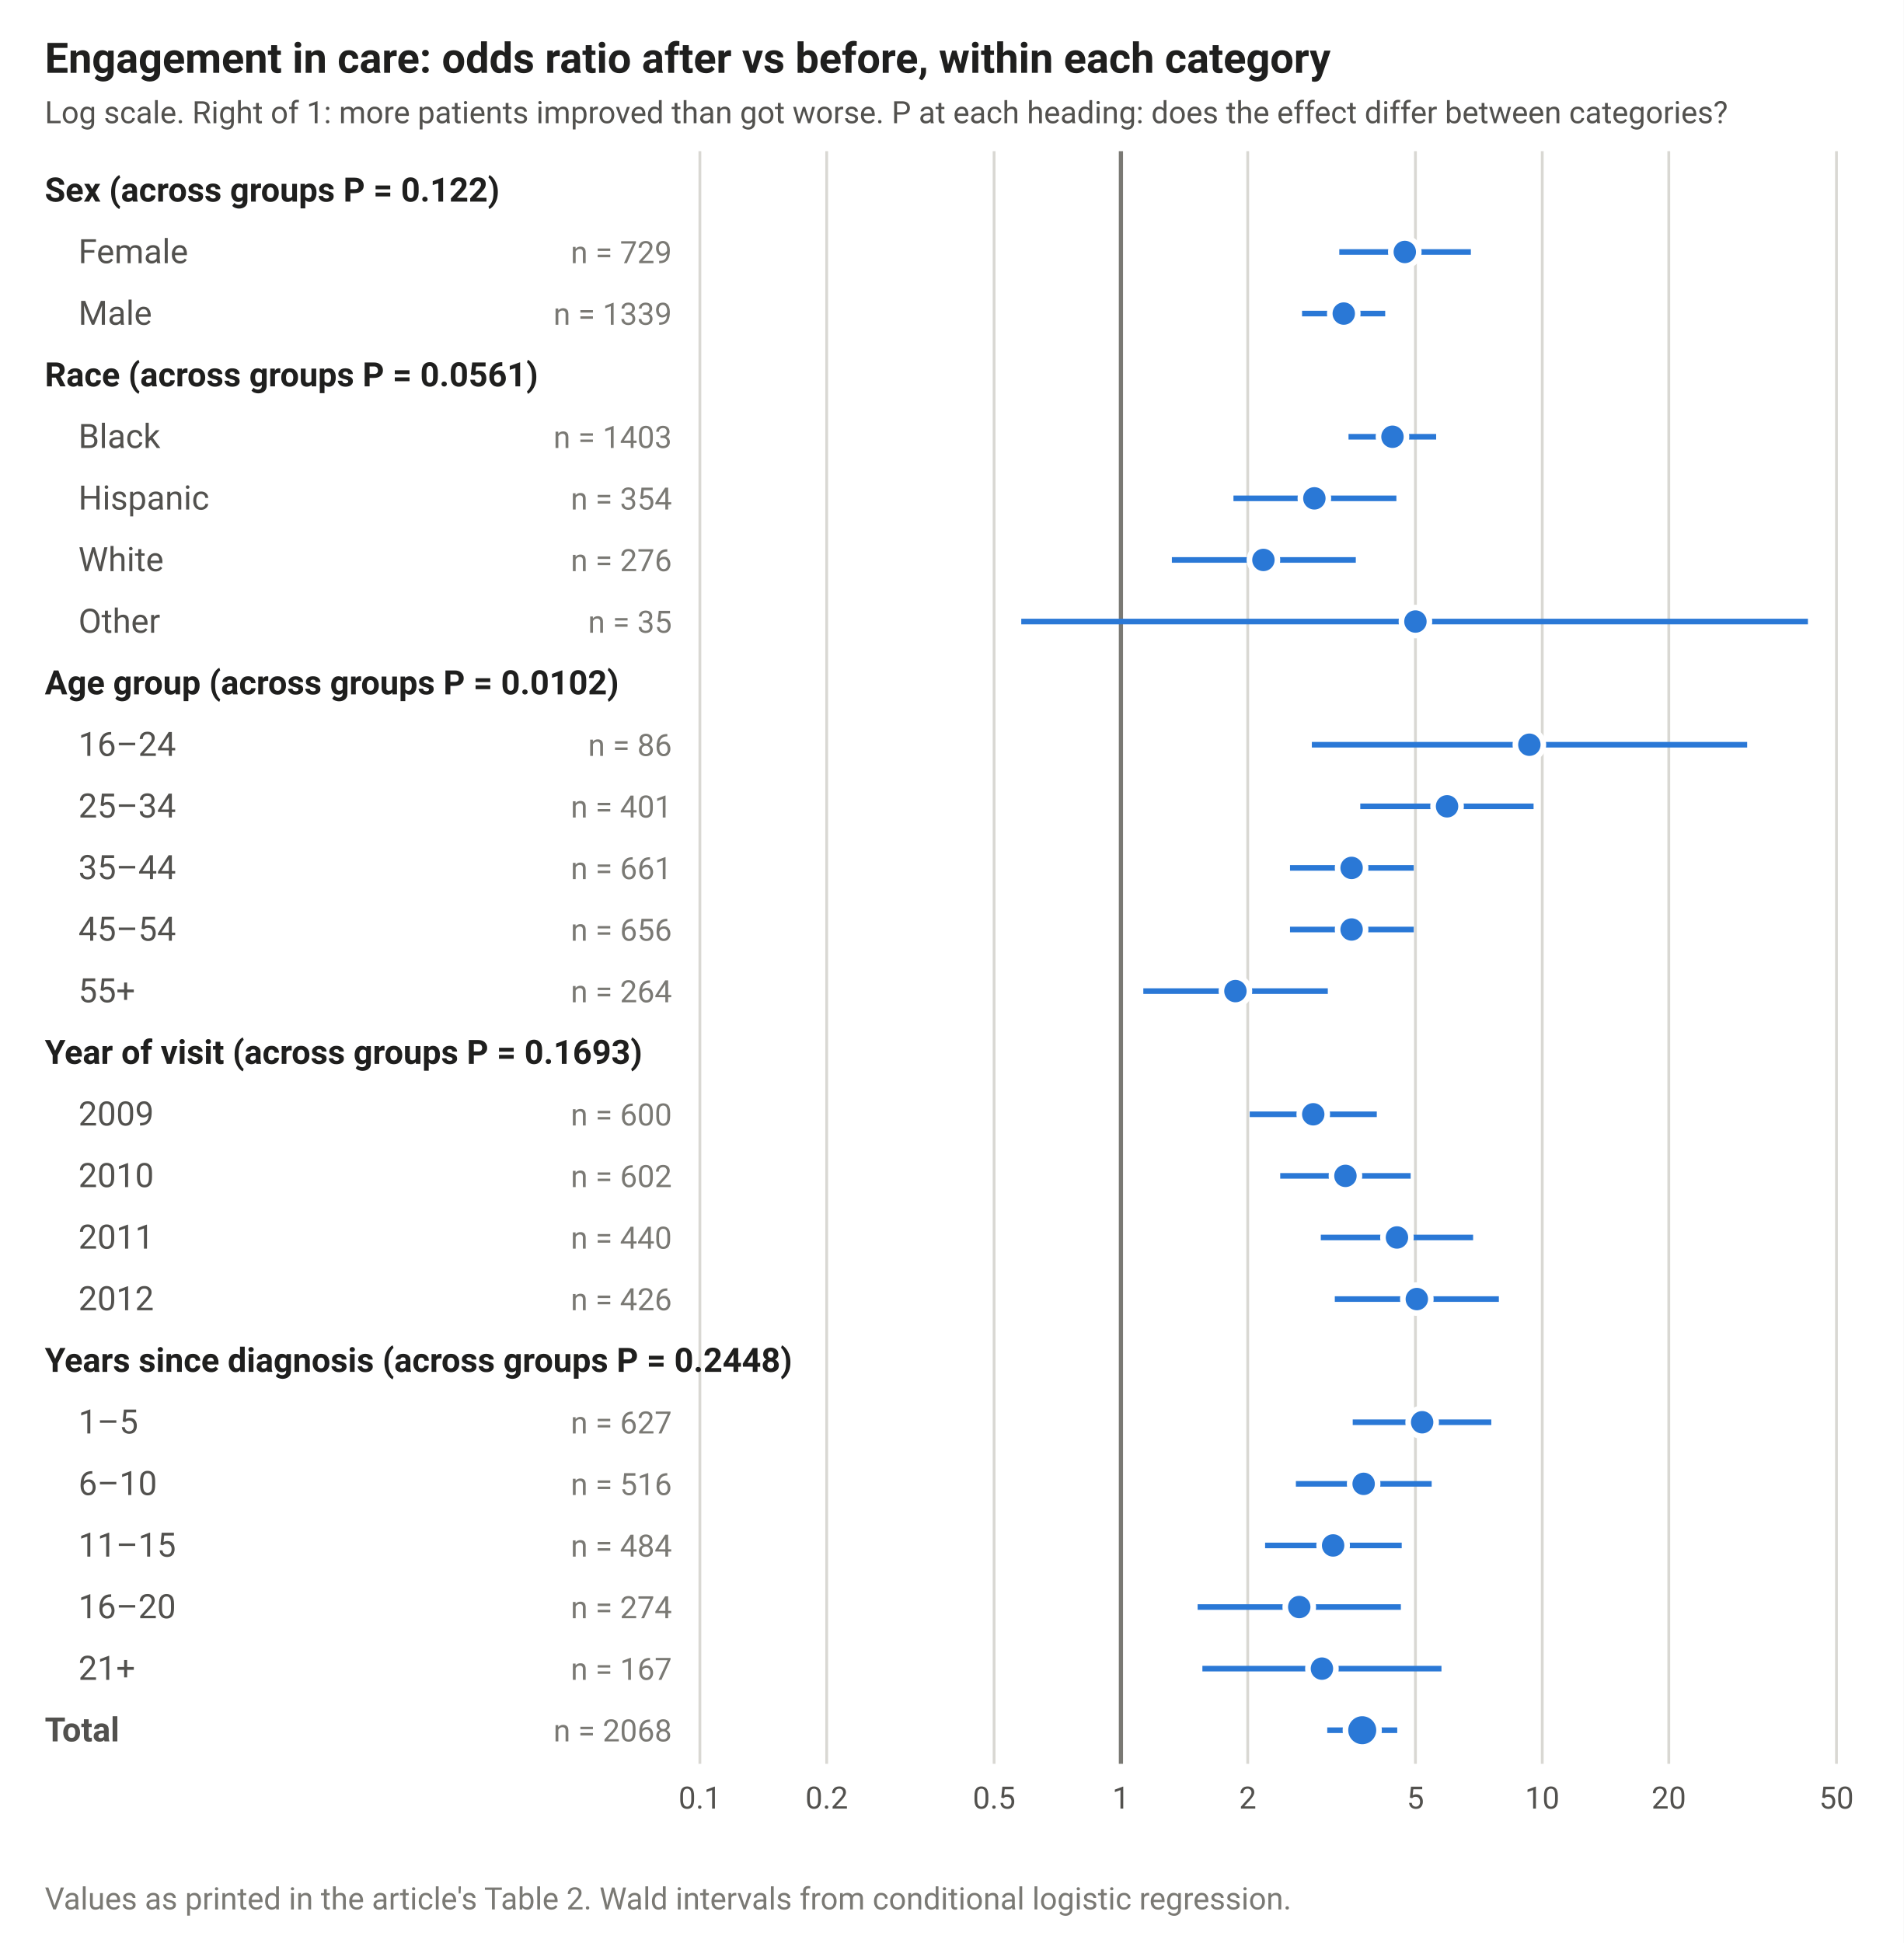
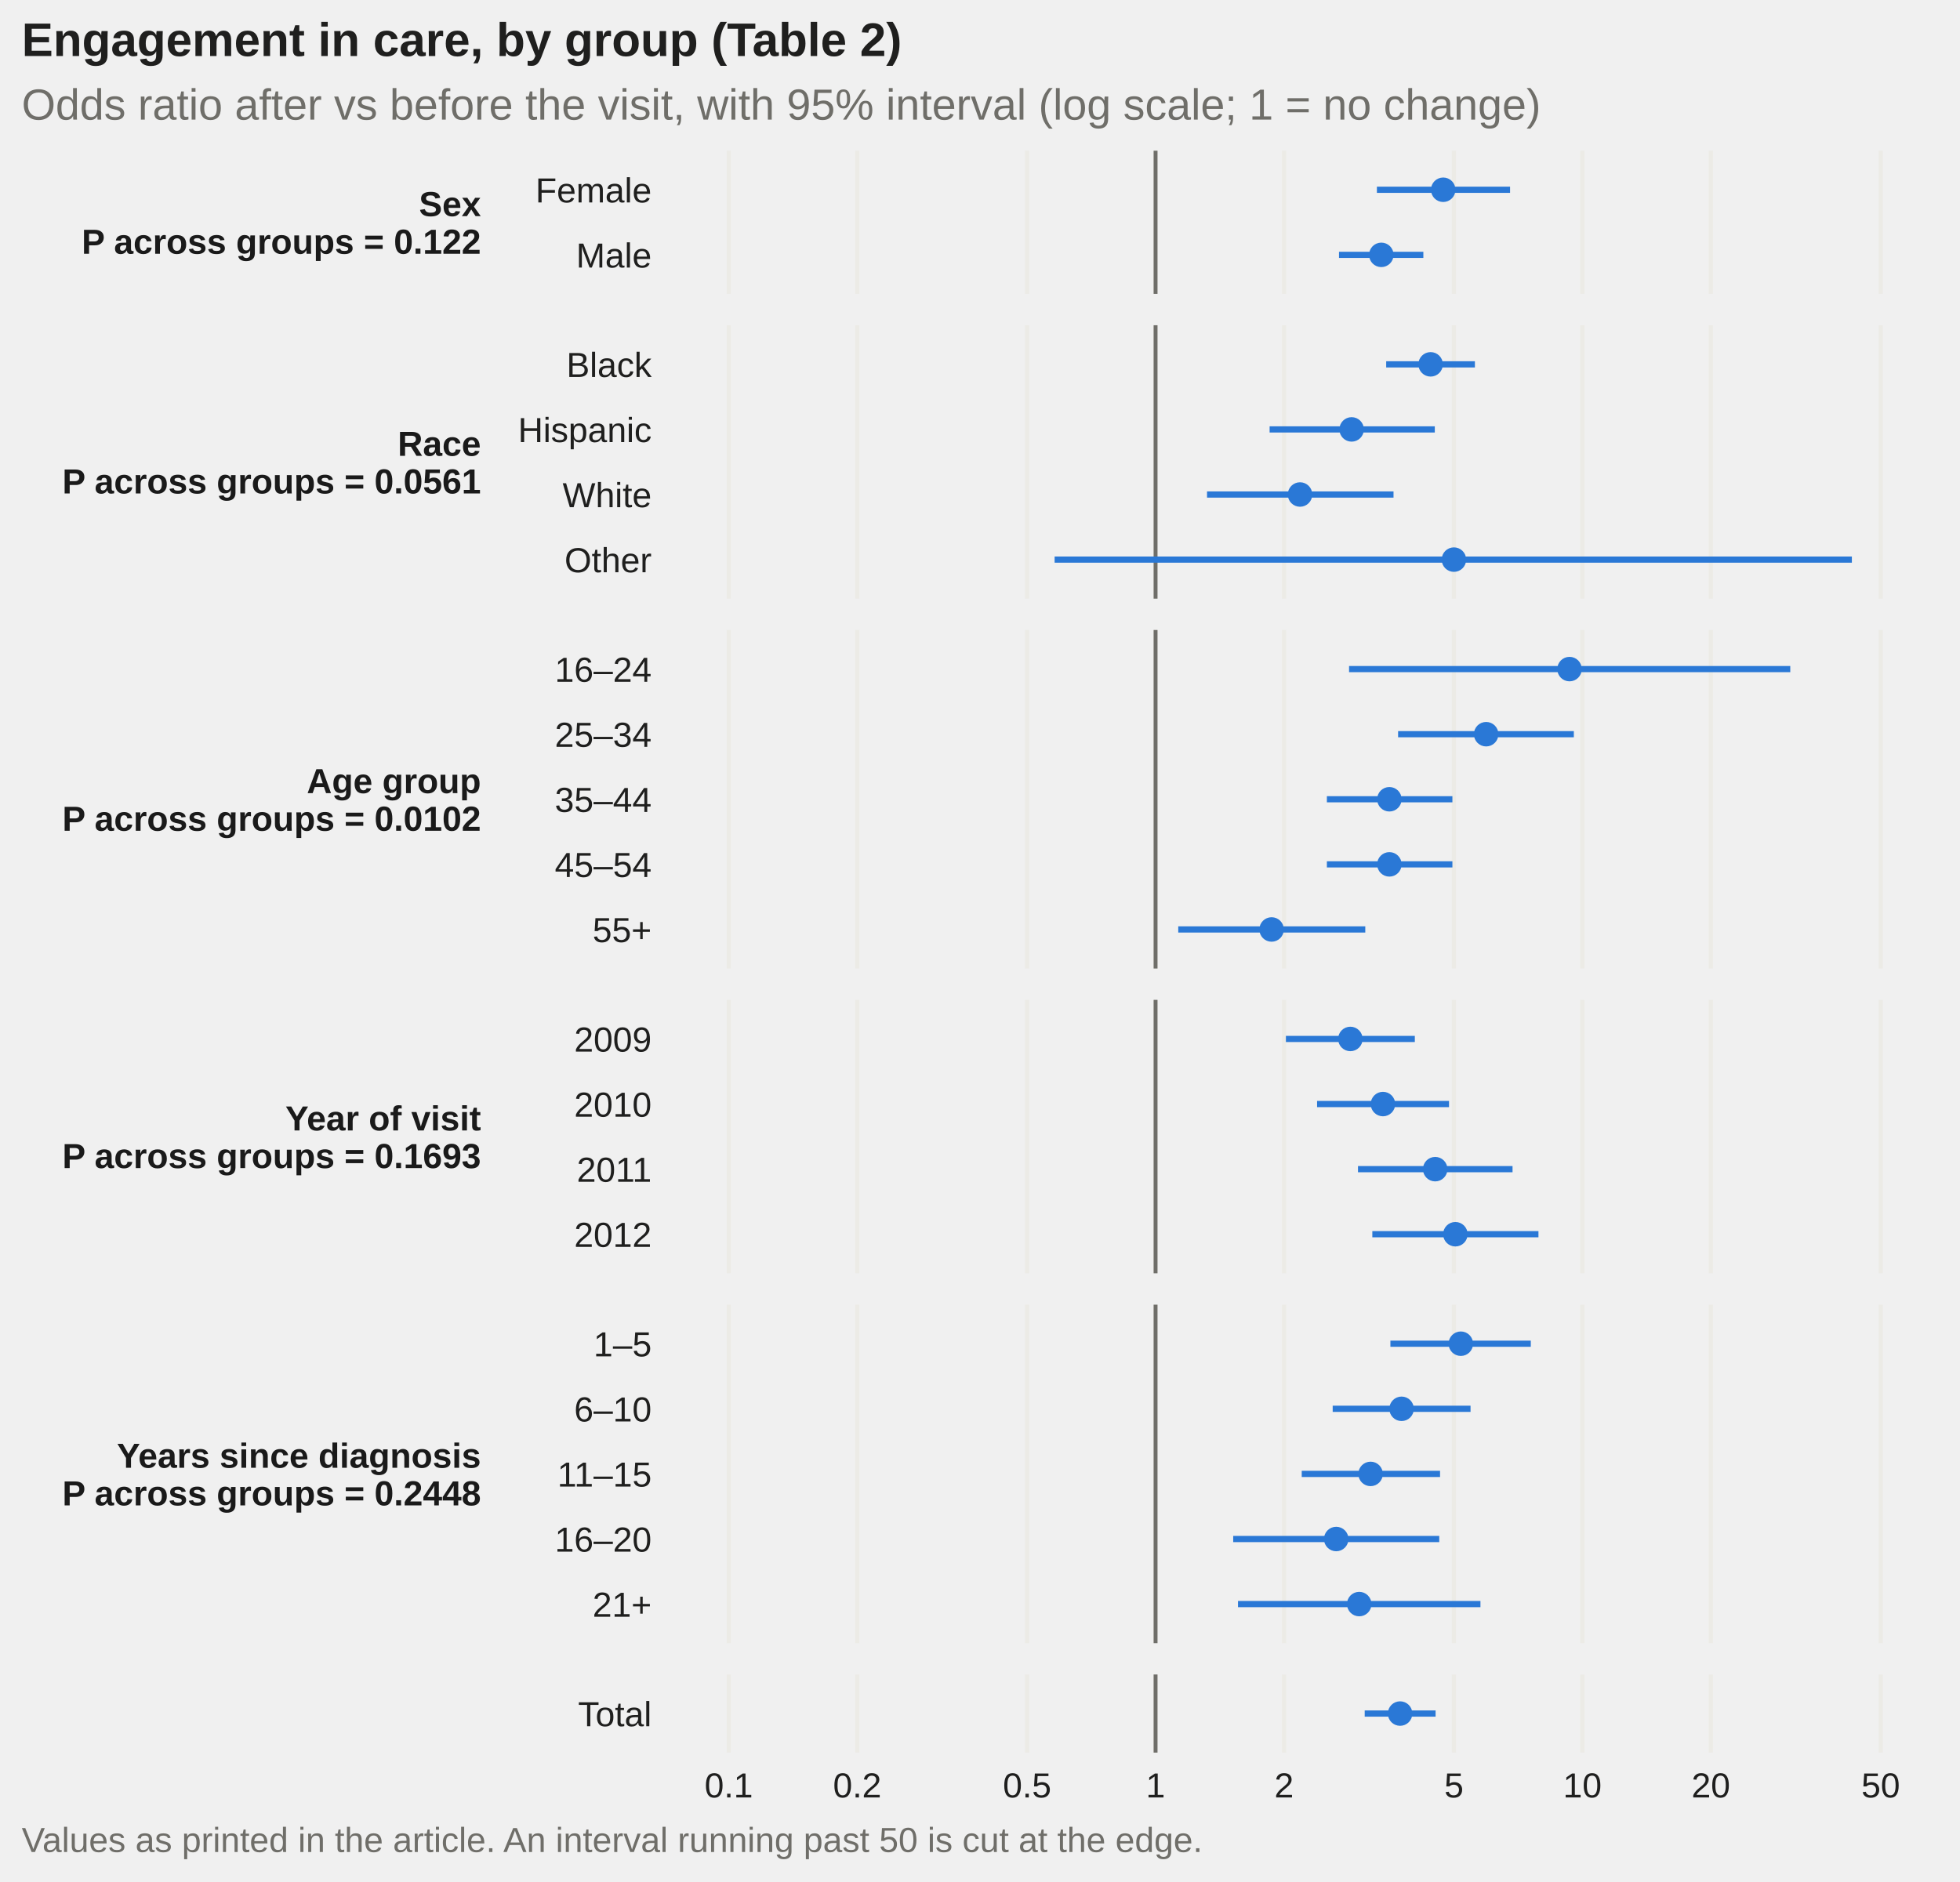
- <svg xmlns="http://www.w3.org/2000/svg" viewBox="0 0 680 694" width="680" height="694" role="img" aria-labelledby="forest_table_2-title forest_table_2-desc" font-family="system-ui, -apple-system, 'Segoe UI', Roboto, Helvetica, Arial, sans-serif">
-   <rect width="100%" height="100%" fill="#ffffff" />
-   <text x="16.0" y="26.0" font-size="15" fill="#1f1f1e" text-anchor="start" font-weight="600">Engagement in care: odds ratio after vs before, within each category</text>
-   <text x="16.0" y="44.0" font-size="11" fill="#52514e" text-anchor="start" font-weight="normal">Log scale. Right of 1: more patients improved than got worse. P at each heading: does the effect differ between categories?</text>
-   <line x1="250.0" y1="54.0" x2="250.0" y2="630.0" stroke="#d9d8d3" stroke-width="1" />
-   <text x="250.0" y="646.0" font-size="11" fill="#52514e" text-anchor="middle" font-weight="normal">0.1</text>
-   <line x1="295.3" y1="54.0" x2="295.3" y2="630.0" stroke="#d9d8d3" stroke-width="1" />
-   <text x="295.3" y="646.0" font-size="11" fill="#52514e" text-anchor="middle" font-weight="normal">0.2</text>
-   <line x1="355.1" y1="54.0" x2="355.1" y2="630.0" stroke="#d9d8d3" stroke-width="1" />
-   <text x="355.1" y="646.0" font-size="11" fill="#52514e" text-anchor="middle" font-weight="normal">0.5</text>
-   <line x1="400.4" y1="54.0" x2="400.4" y2="630.0" stroke="#7a7974" stroke-width="1.5" />
-   <text x="400.4" y="646.0" font-size="11" fill="#52514e" text-anchor="middle" font-weight="normal">1</text>
-   <line x1="445.7" y1="54.0" x2="445.7" y2="630.0" stroke="#d9d8d3" stroke-width="1" />
-   <text x="445.7" y="646.0" font-size="11" fill="#52514e" text-anchor="middle" font-weight="normal">2</text>
-   <line x1="505.6" y1="54.0" x2="505.6" y2="630.0" stroke="#d9d8d3" stroke-width="1" />
-   <text x="505.6" y="646.0" font-size="11" fill="#52514e" text-anchor="middle" font-weight="normal">5</text>
-   <line x1="550.9" y1="54.0" x2="550.9" y2="630.0" stroke="#d9d8d3" stroke-width="1" />
-   <text x="550.9" y="646.0" font-size="11" fill="#52514e" text-anchor="middle" font-weight="normal">10</text>
-   <line x1="596.1" y1="54.0" x2="596.1" y2="630.0" stroke="#d9d8d3" stroke-width="1" />
-   <text x="596.1" y="646.0" font-size="11" fill="#52514e" text-anchor="middle" font-weight="normal">20</text>
-   <line x1="656.0" y1="54.0" x2="656.0" y2="630.0" stroke="#d9d8d3" stroke-width="1" />
-   <text x="656.0" y="646.0" font-size="11" fill="#52514e" text-anchor="middle" font-weight="normal">50</text>
-   <text x="16.0" y="72.0" font-size="12" fill="#1f1f1e" text-anchor="start" font-weight="600">Sex  (across groups P = 0.122)</text>
-   <text x="28.0" y="94.0" font-size="12" fill="#52514e" text-anchor="start" font-weight="normal">Female</text>
-   <text x="240.0" y="94.0" font-size="11" fill="#7a7974" text-anchor="end" font-weight="normal">n = 729</text>
-   <line x1="478.4" y1="90.0" x2="525.4" y2="90.0" stroke="#2a78d6" stroke-width="2" />
-   <circle cx="501.8" cy="90.0" r="5" fill="#2a78d6" stroke="#ffffff" stroke-width="2" />
-   <text x="28.0" y="116.0" font-size="12" fill="#52514e" text-anchor="start" font-weight="normal">Male</text>
-   <text x="240.0" y="116.0" font-size="11" fill="#7a7974" text-anchor="end" font-weight="normal">n = 1339</text>
-   <line x1="465.1" y1="112.0" x2="494.8" y2="112.0" stroke="#2a78d6" stroke-width="2" />
-   <circle cx="480.0" cy="112.0" r="5" fill="#2a78d6" stroke="#ffffff" stroke-width="2" />
-   <text x="16.0" y="138.0" font-size="12" fill="#1f1f1e" text-anchor="start" font-weight="600">Race  (across groups P = 0.0561)</text>
-   <text x="28.0" y="160.0" font-size="12" fill="#52514e" text-anchor="start" font-weight="normal">Black</text>
-   <text x="240.0" y="160.0" font-size="11" fill="#7a7974" text-anchor="end" font-weight="normal">n = 1403</text>
-   <line x1="481.7" y1="156.0" x2="513.0" y2="156.0" stroke="#2a78d6" stroke-width="2" />
-   <circle cx="497.4" cy="156.0" r="5" fill="#2a78d6" stroke="#ffffff" stroke-width="2" />
-   <text x="28.0" y="182.0" font-size="12" fill="#52514e" text-anchor="start" font-weight="normal">Hispanic</text>
-   <text x="240.0" y="182.0" font-size="11" fill="#7a7974" text-anchor="end" font-weight="normal">n = 354</text>
-   <line x1="440.6" y1="178.0" x2="498.8" y2="178.0" stroke="#2a78d6" stroke-width="2" />
-   <circle cx="469.5" cy="178.0" r="5" fill="#2a78d6" stroke="#ffffff" stroke-width="2" />
-   <text x="28.0" y="204.0" font-size="12" fill="#52514e" text-anchor="start" font-weight="normal">White</text>
-   <text x="240.0" y="204.0" font-size="11" fill="#7a7974" text-anchor="end" font-weight="normal">n = 276</text>
-   <line x1="418.6" y1="200.0" x2="484.3" y2="200.0" stroke="#2a78d6" stroke-width="2" />
-   <circle cx="451.3" cy="200.0" r="5" fill="#2a78d6" stroke="#ffffff" stroke-width="2" />
-   <text x="28.0" y="226.0" font-size="12" fill="#52514e" text-anchor="start" font-weight="normal">Other</text>
-   <text x="240.0" y="226.0" font-size="11" fill="#7a7974" text-anchor="end" font-weight="normal">n = 35</text>
-   <line x1="364.8" y1="222.0" x2="645.8" y2="222.0" stroke="#2a78d6" stroke-width="2" />
-   <circle cx="505.6" cy="222.0" r="5" fill="#2a78d6" stroke="#ffffff" stroke-width="2" />
-   <text x="16.0" y="248.0" font-size="12" fill="#1f1f1e" text-anchor="start" font-weight="600">Age group  (across groups P = 0.0102)</text>
-   <text x="28.0" y="270.0" font-size="12" fill="#52514e" text-anchor="start" font-weight="normal">16–24</text>
-   <text x="240.0" y="270.0" font-size="11" fill="#7a7974" text-anchor="end" font-weight="normal">n = 86</text>
-   <line x1="468.6" y1="266.0" x2="624.1" y2="266.0" stroke="#2a78d6" stroke-width="2" />
-   <circle cx="546.3" cy="266.0" r="5" fill="#2a78d6" stroke="#ffffff" stroke-width="2" />
-   <text x="28.0" y="292.0" font-size="12" fill="#52514e" text-anchor="start" font-weight="normal">25–34</text>
-   <text x="240.0" y="292.0" font-size="11" fill="#7a7974" text-anchor="end" font-weight="normal">n = 401</text>
-   <line x1="485.9" y1="288.0" x2="547.8" y2="288.0" stroke="#2a78d6" stroke-width="2" />
-   <circle cx="516.9" cy="288.0" r="5" fill="#2a78d6" stroke="#ffffff" stroke-width="2" />
-   <text x="28.0" y="314.0" font-size="12" fill="#52514e" text-anchor="start" font-weight="normal">35–44</text>
-   <text x="240.0" y="314.0" font-size="11" fill="#7a7974" text-anchor="end" font-weight="normal">n = 661</text>
-   <line x1="460.8" y1="310.0" x2="505.0" y2="310.0" stroke="#2a78d6" stroke-width="2" />
-   <circle cx="482.8" cy="310.0" r="5" fill="#2a78d6" stroke="#ffffff" stroke-width="2" />
-   <text x="28.0" y="336.0" font-size="12" fill="#52514e" text-anchor="start" font-weight="normal">45–54</text>
-   <text x="240.0" y="336.0" font-size="11" fill="#7a7974" text-anchor="end" font-weight="normal">n = 656</text>
-   <line x1="460.8" y1="332.0" x2="505.0" y2="332.0" stroke="#2a78d6" stroke-width="2" />
-   <circle cx="482.8" cy="332.0" r="5" fill="#2a78d6" stroke="#ffffff" stroke-width="2" />
-   <text x="28.0" y="358.0" font-size="12" fill="#52514e" text-anchor="start" font-weight="normal">55+</text>
-   <text x="240.0" y="358.0" font-size="11" fill="#7a7974" text-anchor="end" font-weight="normal">n = 264</text>
-   <line x1="408.4" y1="354.0" x2="474.3" y2="354.0" stroke="#2a78d6" stroke-width="2" />
-   <circle cx="441.3" cy="354.0" r="5" fill="#2a78d6" stroke="#ffffff" stroke-width="2" />
-   <text x="16.0" y="380.0" font-size="12" fill="#1f1f1e" text-anchor="start" font-weight="600">Year of visit  (across groups P = 0.1693)</text>
-   <text x="28.0" y="402.0" font-size="12" fill="#52514e" text-anchor="start" font-weight="normal">2009</text>
-   <text x="240.0" y="402.0" font-size="11" fill="#7a7974" text-anchor="end" font-weight="normal">n = 600</text>
-   <line x1="446.4" y1="398.0" x2="491.8" y2="398.0" stroke="#2a78d6" stroke-width="2" />
-   <circle cx="469.1" cy="398.0" r="5" fill="#2a78d6" stroke="#ffffff" stroke-width="2" />
-   <text x="28.0" y="424.0" font-size="12" fill="#52514e" text-anchor="start" font-weight="normal">2010</text>
-   <text x="240.0" y="424.0" font-size="11" fill="#7a7974" text-anchor="end" font-weight="normal">n = 602</text>
-   <line x1="457.3" y1="420.0" x2="503.9" y2="420.0" stroke="#2a78d6" stroke-width="2" />
-   <circle cx="480.6" cy="420.0" r="5" fill="#2a78d6" stroke="#ffffff" stroke-width="2" />
-   <text x="28.0" y="446.0" font-size="12" fill="#52514e" text-anchor="start" font-weight="normal">2011</text>
-   <text x="240.0" y="446.0" font-size="11" fill="#7a7974" text-anchor="end" font-weight="normal">n = 440</text>
-   <line x1="471.8" y1="442.0" x2="526.2" y2="442.0" stroke="#2a78d6" stroke-width="2" />
-   <circle cx="499.0" cy="442.0" r="5" fill="#2a78d6" stroke="#ffffff" stroke-width="2" />
-   <text x="28.0" y="468.0" font-size="12" fill="#52514e" text-anchor="start" font-weight="normal">2012</text>
-   <text x="240.0" y="468.0" font-size="11" fill="#7a7974" text-anchor="end" font-weight="normal">n = 426</text>
-   <line x1="476.8" y1="464.0" x2="535.4" y2="464.0" stroke="#2a78d6" stroke-width="2" />
-   <circle cx="506.1" cy="464.0" r="5" fill="#2a78d6" stroke="#ffffff" stroke-width="2" />
-   <text x="16.0" y="490.0" font-size="12" fill="#1f1f1e" text-anchor="start" font-weight="600">Years since diagnosis  (across groups P = 0.2448)</text>
-   <text x="28.0" y="512.0" font-size="12" fill="#52514e" text-anchor="start" font-weight="normal">1–5</text>
-   <text x="240.0" y="512.0" font-size="11" fill="#7a7974" text-anchor="end" font-weight="normal">n = 627</text>
-   <line x1="483.2" y1="508.0" x2="532.7" y2="508.0" stroke="#2a78d6" stroke-width="2" />
-   <circle cx="508.0" cy="508.0" r="5" fill="#2a78d6" stroke="#ffffff" stroke-width="2" />
-   <text x="28.0" y="534.0" font-size="12" fill="#52514e" text-anchor="start" font-weight="normal">6–10</text>
-   <text x="240.0" y="534.0" font-size="11" fill="#7a7974" text-anchor="end" font-weight="normal">n = 516</text>
-   <line x1="462.9" y1="530.0" x2="511.4" y2="530.0" stroke="#2a78d6" stroke-width="2" />
-   <circle cx="487.1" cy="530.0" r="5" fill="#2a78d6" stroke="#ffffff" stroke-width="2" />
-   <text x="28.0" y="556.0" font-size="12" fill="#52514e" text-anchor="start" font-weight="normal">11–15</text>
-   <text x="240.0" y="556.0" font-size="11" fill="#7a7974" text-anchor="end" font-weight="normal">n = 484</text>
-   <line x1="451.9" y1="552.0" x2="500.7" y2="552.0" stroke="#2a78d6" stroke-width="2" />
-   <circle cx="476.2" cy="552.0" r="5" fill="#2a78d6" stroke="#ffffff" stroke-width="2" />
-   <text x="28.0" y="578.0" font-size="12" fill="#52514e" text-anchor="start" font-weight="normal">16–20</text>
-   <text x="240.0" y="578.0" font-size="11" fill="#7a7974" text-anchor="end" font-weight="normal">n = 274</text>
-   <line x1="427.8" y1="574.0" x2="500.4" y2="574.0" stroke="#2a78d6" stroke-width="2" />
-   <circle cx="464.1" cy="574.0" r="5" fill="#2a78d6" stroke="#ffffff" stroke-width="2" />
-   <text x="28.0" y="600.0" font-size="12" fill="#52514e" text-anchor="start" font-weight="normal">21+</text>
-   <text x="240.0" y="600.0" font-size="11" fill="#7a7974" text-anchor="end" font-weight="normal">n = 167</text>
-   <line x1="429.5" y1="596.0" x2="514.9" y2="596.0" stroke="#2a78d6" stroke-width="2" />
-   <circle cx="472.2" cy="596.0" r="5" fill="#2a78d6" stroke="#ffffff" stroke-width="2" />
-   <text x="16.0" y="622.0" font-size="12" fill="#52514e" text-anchor="start" font-weight="600">Total</text>
-   <text x="240.0" y="622.0" font-size="11" fill="#7a7974" text-anchor="end" font-weight="normal">n = 2068</text>
-   <line x1="474.1" y1="618.0" x2="499.1" y2="618.0" stroke="#2a78d6" stroke-width="2" />
-   <circle cx="486.6" cy="618.0" r="6" fill="#2a78d6" stroke="#ffffff" stroke-width="2" />
-   <text x="16.0" y="682.0" font-size="11" fill="#7a7974" text-anchor="start" font-weight="normal">Values as printed in the article's Table 2. Wald intervals from conditional logistic regression.</text>
+ <svg xmlns="http://www.w3.org/2000/svg" class="svglite" width="540.00pt" height="518.40pt" viewBox="0 0 540.00 518.40">
+   <defs>
+     <style type="text/css">
+     .svglite line, .svglite polyline, .svglite polygon, .svglite path, .svglite rect, .svglite circle {
+       fill: none;
+       stroke: #000000;
+       stroke-linecap: round;
+       stroke-linejoin: round;
+       stroke-miterlimit: 10.00;
+     }
+     .svglite text {
+       white-space: pre;
+     }
+   </style>
+   </defs>
+   <rect width="100%" height="100%" style="stroke: none; fill: none;" />
+   <defs>
+     <clipPath id="cpMC4wMHw1NDAuMDB8MC4wMHw1MTguNDA=">
+       <rect x="0.00" y="0.00" width="540.00" height="518.40" />
+     </clipPath>
+   </defs>
+   <g clip-path="url(#cpMC4wMHw1NDAuMDB8MC4wMHw1MTguNDA=)">
+ </g>
+   <defs>
+     <clipPath id="cpMTg0LjkyfDUzNC4wMnw0MS41M3w4MC45OQ==">
+       <rect x="184.92" y="41.53" width="349.11" height="39.46" />
+     </clipPath>
+   </defs>
+   <g clip-path="url(#cpMTg0LjkyfDUzNC4wMnw0MS41M3w4MC45OQ==)">
+     <polyline points="200.79,80.99 200.79,41.53 " style="stroke-width: 1.16; stroke: #ECEBE6; stroke-linecap: butt;" />
+     <polyline points="236.18,80.99 236.18,41.53 " style="stroke-width: 1.16; stroke: #ECEBE6; stroke-linecap: butt;" />
+     <polyline points="282.98,80.99 282.98,41.53 " style="stroke-width: 1.16; stroke: #ECEBE6; stroke-linecap: butt;" />
+     <polyline points="318.37,80.99 318.37,41.53 " style="stroke-width: 1.16; stroke: #ECEBE6; stroke-linecap: butt;" />
+     <polyline points="353.77,80.99 353.77,41.53 " style="stroke-width: 1.16; stroke: #ECEBE6; stroke-linecap: butt;" />
+     <polyline points="400.57,80.99 400.57,41.53 " style="stroke-width: 1.16; stroke: #ECEBE6; stroke-linecap: butt;" />
+     <polyline points="435.96,80.99 435.96,41.53 " style="stroke-width: 1.16; stroke: #ECEBE6; stroke-linecap: butt;" />
+     <polyline points="471.36,80.99 471.36,41.53 " style="stroke-width: 1.16; stroke: #ECEBE6; stroke-linecap: butt;" />
+     <polyline points="518.15,80.99 518.15,41.53 " style="stroke-width: 1.16; stroke: #ECEBE6; stroke-linecap: butt;" />
+     <line x1="318.37" y1="80.99" x2="318.37" y2="41.53" style="stroke-width: 1.07; stroke: #6F6E69; stroke-linecap: butt;" />
+     <polyline points="416.04,52.29 416.04,52.29 " style="stroke-width: 1.71; stroke: #2A78D6; stroke-linecap: butt;" />
+     <polyline points="416.04,52.29 379.35,52.29 " style="stroke-width: 1.71; stroke: #2A78D6; stroke-linecap: butt;" />
+     <polyline points="379.35,52.29 379.35,52.29 " style="stroke-width: 1.71; stroke: #2A78D6; stroke-linecap: butt;" />
+     <polyline points="392.15,70.23 392.15,70.23 " style="stroke-width: 1.71; stroke: #2A78D6; stroke-linecap: butt;" />
+     <polyline points="392.15,70.23 368.91,70.23 " style="stroke-width: 1.71; stroke: #2A78D6; stroke-linecap: butt;" />
+     <polyline points="368.91,70.23 368.91,70.23 " style="stroke-width: 1.71; stroke: #2A78D6; stroke-linecap: butt;" />
+     <circle cx="397.62" cy="52.29" r="3.02" style="stroke-width: 0.71; stroke: #2A78D6; fill: #2A78D6;" />
+     <circle cx="380.57" cy="70.23" r="3.02" style="stroke-width: 0.71; stroke: #2A78D6; fill: #2A78D6;" />
+   </g>
+   <g clip-path="url(#cpMC4wMHw1NDAuMDB8MC4wMHw1MTguNDA=)">
+ </g>
+   <defs>
+     <clipPath id="cpMTg0LjkyfDUzNC4wMnw4OS42M3wxNjQuOTc=">
+       <rect x="184.92" y="89.63" width="349.11" height="75.34" />
+     </clipPath>
+   </defs>
+   <g clip-path="url(#cpMTg0LjkyfDUzNC4wMnw4OS42M3wxNjQuOTc=)">
+     <polyline points="200.79,164.97 200.79,89.63 " style="stroke-width: 1.16; stroke: #ECEBE6; stroke-linecap: butt;" />
+     <polyline points="236.18,164.97 236.18,89.63 " style="stroke-width: 1.16; stroke: #ECEBE6; stroke-linecap: butt;" />
+     <polyline points="282.98,164.97 282.98,89.63 " style="stroke-width: 1.16; stroke: #ECEBE6; stroke-linecap: butt;" />
+     <polyline points="318.37,164.97 318.37,89.63 " style="stroke-width: 1.16; stroke: #ECEBE6; stroke-linecap: butt;" />
+     <polyline points="353.77,164.97 353.77,89.63 " style="stroke-width: 1.16; stroke: #ECEBE6; stroke-linecap: butt;" />
+     <polyline points="400.57,164.97 400.57,89.63 " style="stroke-width: 1.16; stroke: #ECEBE6; stroke-linecap: butt;" />
+     <polyline points="435.96,164.97 435.96,89.63 " style="stroke-width: 1.16; stroke: #ECEBE6; stroke-linecap: butt;" />
+     <polyline points="471.36,164.97 471.36,89.63 " style="stroke-width: 1.16; stroke: #ECEBE6; stroke-linecap: butt;" />
+     <polyline points="518.15,164.97 518.15,89.63 " style="stroke-width: 1.16; stroke: #ECEBE6; stroke-linecap: butt;" />
+     <line x1="318.37" y1="164.97" x2="318.37" y2="89.63" style="stroke-width: 1.07; stroke: #6F6E69; stroke-linecap: butt;" />
+     <polyline points="406.35,100.40 406.35,100.40 " style="stroke-width: 1.71; stroke: #2A78D6; stroke-linecap: butt;" />
+     <polyline points="406.35,100.40 381.91,100.40 " style="stroke-width: 1.71; stroke: #2A78D6; stroke-linecap: butt;" />
+     <polyline points="381.91,100.40 381.91,100.40 " style="stroke-width: 1.71; stroke: #2A78D6; stroke-linecap: butt;" />
+     <polyline points="395.30,118.33 395.30,118.33 " style="stroke-width: 1.71; stroke: #2A78D6; stroke-linecap: butt;" />
+     <polyline points="395.30,118.33 349.79,118.33 " style="stroke-width: 1.71; stroke: #2A78D6; stroke-linecap: butt;" />
+     <polyline points="349.79,118.33 349.79,118.33 " style="stroke-width: 1.71; stroke: #2A78D6; stroke-linecap: butt;" />
+     <polyline points="383.93,136.27 383.93,136.27 " style="stroke-width: 1.71; stroke: #2A78D6; stroke-linecap: butt;" />
+     <polyline points="383.93,136.27 332.55,136.27 " style="stroke-width: 1.71; stroke: #2A78D6; stroke-linecap: butt;" />
+     <polyline points="332.55,136.27 332.55,136.27 " style="stroke-width: 1.71; stroke: #2A78D6; stroke-linecap: butt;" />
+     <polyline points="510.21,154.21 510.21,154.21 " style="stroke-width: 1.71; stroke: #2A78D6; stroke-linecap: butt;" />
+     <polyline points="510.21,154.21 290.56,154.21 " style="stroke-width: 1.71; stroke: #2A78D6; stroke-linecap: butt;" />
+     <polyline points="290.56,154.21 290.56,154.21 " style="stroke-width: 1.71; stroke: #2A78D6; stroke-linecap: butt;" />
+     <circle cx="394.15" cy="100.40" r="3.02" style="stroke-width: 0.71; stroke: #2A78D6; fill: #2A78D6;" />
+     <circle cx="372.39" cy="118.33" r="3.02" style="stroke-width: 0.71; stroke: #2A78D6; fill: #2A78D6;" />
+     <circle cx="358.17" cy="136.27" r="3.02" style="stroke-width: 0.71; stroke: #2A78D6; fill: #2A78D6;" />
+     <circle cx="400.57" cy="154.21" r="3.02" style="stroke-width: 0.71; stroke: #2A78D6; fill: #2A78D6;" />
+   </g>
+   <g clip-path="url(#cpMC4wMHw1NDAuMDB8MC4wMHw1MTguNDA=)">
+ </g>
+   <defs>
+     <clipPath id="cpMTg0LjkyfDUzNC4wMnwxNzMuNjF8MjY2Ljg5">
+       <rect x="184.92" y="173.61" width="349.11" height="93.28" />
+     </clipPath>
+   </defs>
+   <g clip-path="url(#cpMTg0LjkyfDUzNC4wMnwxNzMuNjF8MjY2Ljg5)">
+     <polyline points="200.79,266.89 200.79,173.61 " style="stroke-width: 1.16; stroke: #ECEBE6; stroke-linecap: butt;" />
+     <polyline points="236.18,266.89 236.18,173.61 " style="stroke-width: 1.16; stroke: #ECEBE6; stroke-linecap: butt;" />
+     <polyline points="282.98,266.89 282.98,173.61 " style="stroke-width: 1.16; stroke: #ECEBE6; stroke-linecap: butt;" />
+     <polyline points="318.37,266.89 318.37,173.61 " style="stroke-width: 1.16; stroke: #ECEBE6; stroke-linecap: butt;" />
+     <polyline points="353.77,266.89 353.77,173.61 " style="stroke-width: 1.16; stroke: #ECEBE6; stroke-linecap: butt;" />
+     <polyline points="400.57,266.89 400.57,173.61 " style="stroke-width: 1.16; stroke: #ECEBE6; stroke-linecap: butt;" />
+     <polyline points="435.96,266.89 435.96,173.61 " style="stroke-width: 1.16; stroke: #ECEBE6; stroke-linecap: butt;" />
+     <polyline points="471.36,266.89 471.36,173.61 " style="stroke-width: 1.16; stroke: #ECEBE6; stroke-linecap: butt;" />
+     <polyline points="518.15,266.89 518.15,173.61 " style="stroke-width: 1.16; stroke: #ECEBE6; stroke-linecap: butt;" />
+     <line x1="318.37" y1="266.89" x2="318.37" y2="173.61" style="stroke-width: 1.07; stroke: #6F6E69; stroke-linecap: butt;" />
+     <polyline points="493.24,184.38 493.24,184.38 " style="stroke-width: 1.71; stroke: #2A78D6; stroke-linecap: butt;" />
+     <polyline points="493.24,184.38 371.68,184.38 " style="stroke-width: 1.71; stroke: #2A78D6; stroke-linecap: butt;" />
+     <polyline points="371.68,184.38 371.68,184.38 " style="stroke-width: 1.71; stroke: #2A78D6; stroke-linecap: butt;" />
+     <polyline points="433.61,202.32 433.61,202.32 " style="stroke-width: 1.71; stroke: #2A78D6; stroke-linecap: butt;" />
+     <polyline points="433.61,202.32 385.19,202.32 " style="stroke-width: 1.71; stroke: #2A78D6; stroke-linecap: butt;" />
+     <polyline points="385.19,202.32 385.19,202.32 " style="stroke-width: 1.71; stroke: #2A78D6; stroke-linecap: butt;" />
+     <polyline points="400.15,220.25 400.15,220.25 " style="stroke-width: 1.71; stroke: #2A78D6; stroke-linecap: butt;" />
+     <polyline points="400.15,220.25 365.57,220.25 " style="stroke-width: 1.71; stroke: #2A78D6; stroke-linecap: butt;" />
+     <polyline points="365.57,220.25 365.57,220.25 " style="stroke-width: 1.71; stroke: #2A78D6; stroke-linecap: butt;" />
+     <polyline points="400.15,238.19 400.15,238.19 " style="stroke-width: 1.71; stroke: #2A78D6; stroke-linecap: butt;" />
+     <polyline points="400.15,238.19 365.57,238.19 " style="stroke-width: 1.71; stroke: #2A78D6; stroke-linecap: butt;" />
+     <polyline points="365.57,238.19 365.57,238.19 " style="stroke-width: 1.71; stroke: #2A78D6; stroke-linecap: butt;" />
+     <polyline points="376.15,256.13 376.15,256.13 " style="stroke-width: 1.71; stroke: #2A78D6; stroke-linecap: butt;" />
+     <polyline points="376.15,256.13 324.62,256.13 " style="stroke-width: 1.71; stroke: #2A78D6; stroke-linecap: butt;" />
+     <polyline points="324.62,256.13 324.62,256.13 " style="stroke-width: 1.71; stroke: #2A78D6; stroke-linecap: butt;" />
+     <circle cx="432.42" cy="184.38" r="3.02" style="stroke-width: 0.71; stroke: #2A78D6; fill: #2A78D6;" />
+     <circle cx="409.45" cy="202.32" r="3.02" style="stroke-width: 0.71; stroke: #2A78D6; fill: #2A78D6;" />
+     <circle cx="382.79" cy="220.25" r="3.02" style="stroke-width: 0.71; stroke: #2A78D6; fill: #2A78D6;" />
+     <circle cx="382.79" cy="238.19" r="3.02" style="stroke-width: 0.71; stroke: #2A78D6; fill: #2A78D6;" />
+     <circle cx="350.34" cy="256.13" r="3.02" style="stroke-width: 0.71; stroke: #2A78D6; fill: #2A78D6;" />
+   </g>
+   <g clip-path="url(#cpMC4wMHw1NDAuMDB8MC4wMHw1MTguNDA=)">
+ </g>
+   <defs>
+     <clipPath id="cpMTg0LjkyfDUzNC4wMnwyNzUuNTN8MzUwLjg4">
+       <rect x="184.92" y="275.53" width="349.11" height="75.34" />
+     </clipPath>
+   </defs>
+   <g clip-path="url(#cpMTg0LjkyfDUzNC4wMnwyNzUuNTN8MzUwLjg4)">
+     <polyline points="200.79,350.88 200.79,275.53 " style="stroke-width: 1.16; stroke: #ECEBE6; stroke-linecap: butt;" />
+     <polyline points="236.18,350.88 236.18,275.53 " style="stroke-width: 1.16; stroke: #ECEBE6; stroke-linecap: butt;" />
+     <polyline points="282.98,350.88 282.98,275.53 " style="stroke-width: 1.16; stroke: #ECEBE6; stroke-linecap: butt;" />
+     <polyline points="318.37,350.88 318.37,275.53 " style="stroke-width: 1.16; stroke: #ECEBE6; stroke-linecap: butt;" />
+     <polyline points="353.77,350.88 353.77,275.53 " style="stroke-width: 1.16; stroke: #ECEBE6; stroke-linecap: butt;" />
+     <polyline points="400.57,350.88 400.57,275.53 " style="stroke-width: 1.16; stroke: #ECEBE6; stroke-linecap: butt;" />
+     <polyline points="435.96,350.88 435.96,275.53 " style="stroke-width: 1.16; stroke: #ECEBE6; stroke-linecap: butt;" />
+     <polyline points="471.36,350.88 471.36,275.53 " style="stroke-width: 1.16; stroke: #ECEBE6; stroke-linecap: butt;" />
+     <polyline points="518.15,350.88 518.15,275.53 " style="stroke-width: 1.16; stroke: #ECEBE6; stroke-linecap: butt;" />
+     <line x1="318.37" y1="350.88" x2="318.37" y2="275.53" style="stroke-width: 1.07; stroke: #6F6E69; stroke-linecap: butt;" />
+     <polyline points="389.80,286.30 389.80,286.30 " style="stroke-width: 1.71; stroke: #2A78D6; stroke-linecap: butt;" />
+     <polyline points="389.80,286.30 354.28,286.30 " style="stroke-width: 1.71; stroke: #2A78D6; stroke-linecap: butt;" />
+     <polyline points="354.28,286.30 354.28,286.30 " style="stroke-width: 1.71; stroke: #2A78D6; stroke-linecap: butt;" />
+     <polyline points="399.22,304.24 399.22,304.24 " style="stroke-width: 1.71; stroke: #2A78D6; stroke-linecap: butt;" />
+     <polyline points="399.22,304.24 362.87,304.24 " style="stroke-width: 1.71; stroke: #2A78D6; stroke-linecap: butt;" />
+     <polyline points="362.87,304.24 362.87,304.24 " style="stroke-width: 1.71; stroke: #2A78D6; stroke-linecap: butt;" />
+     <polyline points="416.72,322.18 416.72,322.18 " style="stroke-width: 1.71; stroke: #2A78D6; stroke-linecap: butt;" />
+     <polyline points="416.72,322.18 374.14,322.18 " style="stroke-width: 1.71; stroke: #2A78D6; stroke-linecap: butt;" />
+     <polyline points="374.14,322.18 374.14,322.18 " style="stroke-width: 1.71; stroke: #2A78D6; stroke-linecap: butt;" />
+     <polyline points="423.86,340.11 423.86,340.11 " style="stroke-width: 1.71; stroke: #2A78D6; stroke-linecap: butt;" />
+     <polyline points="423.86,340.11 378.09,340.11 " style="stroke-width: 1.71; stroke: #2A78D6; stroke-linecap: butt;" />
+     <polyline points="378.09,340.11 378.09,340.11 " style="stroke-width: 1.71; stroke: #2A78D6; stroke-linecap: butt;" />
+     <circle cx="372.04" cy="286.30" r="3.02" style="stroke-width: 0.71; stroke: #2A78D6; fill: #2A78D6;" />
+     <circle cx="381.02" cy="304.24" r="3.02" style="stroke-width: 0.71; stroke: #2A78D6; fill: #2A78D6;" />
+     <circle cx="395.41" cy="322.18" r="3.02" style="stroke-width: 0.71; stroke: #2A78D6; fill: #2A78D6;" />
+     <circle cx="400.97" cy="340.11" r="3.02" style="stroke-width: 0.71; stroke: #2A78D6; fill: #2A78D6;" />
+   </g>
+   <g clip-path="url(#cpMC4wMHw1NDAuMDB8MC4wMHw1MTguNDA=)">
+ </g>
+   <defs>
+     <clipPath id="cpMTg0LjkyfDUzNC4wMnwzNTkuNTJ8NDUyLjgw">
+       <rect x="184.92" y="359.52" width="349.11" height="93.28" />
+     </clipPath>
+   </defs>
+   <g clip-path="url(#cpMTg0LjkyfDUzNC4wMnwzNTkuNTJ8NDUyLjgw)">
+     <polyline points="200.79,452.80 200.79,359.52 " style="stroke-width: 1.16; stroke: #ECEBE6; stroke-linecap: butt;" />
+     <polyline points="236.18,452.80 236.18,359.52 " style="stroke-width: 1.16; stroke: #ECEBE6; stroke-linecap: butt;" />
+     <polyline points="282.98,452.80 282.98,359.52 " style="stroke-width: 1.16; stroke: #ECEBE6; stroke-linecap: butt;" />
+     <polyline points="318.37,452.80 318.37,359.52 " style="stroke-width: 1.16; stroke: #ECEBE6; stroke-linecap: butt;" />
+     <polyline points="353.77,452.80 353.77,359.52 " style="stroke-width: 1.16; stroke: #ECEBE6; stroke-linecap: butt;" />
+     <polyline points="400.57,452.80 400.57,359.52 " style="stroke-width: 1.16; stroke: #ECEBE6; stroke-linecap: butt;" />
+     <polyline points="435.96,452.80 435.96,359.52 " style="stroke-width: 1.16; stroke: #ECEBE6; stroke-linecap: butt;" />
+     <polyline points="471.36,452.80 471.36,359.52 " style="stroke-width: 1.16; stroke: #ECEBE6; stroke-linecap: butt;" />
+     <polyline points="518.15,452.80 518.15,359.52 " style="stroke-width: 1.16; stroke: #ECEBE6; stroke-linecap: butt;" />
+     <line x1="318.37" y1="452.80" x2="318.37" y2="359.52" style="stroke-width: 1.07; stroke: #6F6E69; stroke-linecap: butt;" />
+     <polyline points="421.75,370.28 421.75,370.28 " style="stroke-width: 1.71; stroke: #2A78D6; stroke-linecap: butt;" />
+     <polyline points="421.75,370.28 383.07,370.28 " style="stroke-width: 1.71; stroke: #2A78D6; stroke-linecap: butt;" />
+     <polyline points="383.07,370.28 383.07,370.28 " style="stroke-width: 1.71; stroke: #2A78D6; stroke-linecap: butt;" />
+     <polyline points="405.15,388.22 405.15,388.22 " style="stroke-width: 1.71; stroke: #2A78D6; stroke-linecap: butt;" />
+     <polyline points="405.15,388.22 367.17,388.22 " style="stroke-width: 1.71; stroke: #2A78D6; stroke-linecap: butt;" />
+     <polyline points="367.17,388.22 367.17,388.22 " style="stroke-width: 1.71; stroke: #2A78D6; stroke-linecap: butt;" />
+     <polyline points="396.75,406.16 396.75,406.16 " style="stroke-width: 1.71; stroke: #2A78D6; stroke-linecap: butt;" />
+     <polyline points="396.75,406.16 358.64,406.16 " style="stroke-width: 1.71; stroke: #2A78D6; stroke-linecap: butt;" />
+     <polyline points="358.64,406.16 358.64,406.16 " style="stroke-width: 1.71; stroke: #2A78D6; stroke-linecap: butt;" />
+     <polyline points="396.53,424.10 396.53,424.10 " style="stroke-width: 1.71; stroke: #2A78D6; stroke-linecap: butt;" />
+     <polyline points="396.53,424.10 339.76,424.10 " style="stroke-width: 1.71; stroke: #2A78D6; stroke-linecap: butt;" />
+     <polyline points="339.76,424.10 339.76,424.10 " style="stroke-width: 1.71; stroke: #2A78D6; stroke-linecap: butt;" />
+     <polyline points="407.88,442.03 407.88,442.03 " style="stroke-width: 1.71; stroke: #2A78D6; stroke-linecap: butt;" />
+     <polyline points="407.88,442.03 341.08,442.03 " style="stroke-width: 1.71; stroke: #2A78D6; stroke-linecap: butt;" />
+     <polyline points="341.08,442.03 341.08,442.03 " style="stroke-width: 1.71; stroke: #2A78D6; stroke-linecap: butt;" />
+     <circle cx="402.47" cy="370.28" r="3.02" style="stroke-width: 0.71; stroke: #2A78D6; fill: #2A78D6;" />
+     <circle cx="386.15" cy="388.22" r="3.02" style="stroke-width: 0.71; stroke: #2A78D6; fill: #2A78D6;" />
+     <circle cx="377.61" cy="406.16" r="3.02" style="stroke-width: 0.71; stroke: #2A78D6; fill: #2A78D6;" />
+     <circle cx="368.14" cy="424.10" r="3.02" style="stroke-width: 0.71; stroke: #2A78D6; fill: #2A78D6;" />
+     <circle cx="374.48" cy="442.03" r="3.02" style="stroke-width: 0.71; stroke: #2A78D6; fill: #2A78D6;" />
+   </g>
+   <g clip-path="url(#cpMC4wMHw1NDAuMDB8MC4wMHw1MTguNDA=)">
+ </g>
+   <defs>
+     <clipPath id="cpMTg0LjkyfDUzNC4wMnw0NjEuNDR8NDgyLjk2">
+       <rect x="184.92" y="461.44" width="349.11" height="21.53" />
+     </clipPath>
+   </defs>
+   <g clip-path="url(#cpMTg0LjkyfDUzNC4wMnw0NjEuNDR8NDgyLjk2)">
+     <polyline points="200.79,482.96 200.79,461.44 " style="stroke-width: 1.16; stroke: #ECEBE6; stroke-linecap: butt;" />
+     <polyline points="236.18,482.96 236.18,461.44 " style="stroke-width: 1.16; stroke: #ECEBE6; stroke-linecap: butt;" />
+     <polyline points="282.98,482.96 282.98,461.44 " style="stroke-width: 1.16; stroke: #ECEBE6; stroke-linecap: butt;" />
+     <polyline points="318.37,482.96 318.37,461.44 " style="stroke-width: 1.16; stroke: #ECEBE6; stroke-linecap: butt;" />
+     <polyline points="353.77,482.96 353.77,461.44 " style="stroke-width: 1.16; stroke: #ECEBE6; stroke-linecap: butt;" />
+     <polyline points="400.57,482.96 400.57,461.44 " style="stroke-width: 1.16; stroke: #ECEBE6; stroke-linecap: butt;" />
+     <polyline points="435.96,482.96 435.96,461.44 " style="stroke-width: 1.16; stroke: #ECEBE6; stroke-linecap: butt;" />
+     <polyline points="471.36,482.96 471.36,461.44 " style="stroke-width: 1.16; stroke: #ECEBE6; stroke-linecap: butt;" />
+     <polyline points="518.15,482.96 518.15,461.44 " style="stroke-width: 1.16; stroke: #ECEBE6; stroke-linecap: butt;" />
+     <line x1="318.37" y1="482.96" x2="318.37" y2="461.44" style="stroke-width: 1.07; stroke: #6F6E69; stroke-linecap: butt;" />
+     <polyline points="395.52,472.20 395.52,472.20 " style="stroke-width: 1.71; stroke: #2A78D6; stroke-linecap: butt;" />
+     <polyline points="395.52,472.20 375.99,472.20 " style="stroke-width: 1.71; stroke: #2A78D6; stroke-linecap: butt;" />
+     <polyline points="375.99,472.20 375.99,472.20 " style="stroke-width: 1.71; stroke: #2A78D6; stroke-linecap: butt;" />
+     <circle cx="385.74" cy="472.20" r="3.02" style="stroke-width: 0.71; stroke: #2A78D6; fill: #2A78D6;" />
+   </g>
+   <g clip-path="url(#cpMC4wMHw1NDAuMDB8MC4wMHw1MTguNDA=)">
+ </g>
+   <defs>
+     <clipPath id="cpNS45OHwxMzcuMzB8NDEuNTN8ODAuOTk=">
+       <rect x="5.98" y="41.53" width="131.32" height="39.46" />
+     </clipPath>
+   </defs>
+   <g clip-path="url(#cpNS45OHwxMzcuMzB8NDEuNTN8ODAuOTk=)">
+     <text x="132.52" y="59.56" text-anchor="end" style="font-size: 9.60px; font-weight: bold;fill: #1A1A1A; font-family: &quot;Liberation Sans&quot;;" textLength="17.56px" lengthAdjust="spacingAndGlyphs">Sex</text>
+     <text x="132.52" y="69.93" text-anchor="end" style="font-size: 9.60px; font-weight: bold;fill: #1A1A1A; font-family: &quot;Liberation Sans&quot;;" textLength="112.72px" lengthAdjust="spacingAndGlyphs">P across groups = 0.122</text>
+   </g>
+   <g clip-path="url(#cpMC4wMHw1NDAuMDB8MC4wMHw1MTguNDA=)">
+ </g>
+   <defs>
+     <clipPath id="cpNS45OHwxMzcuMzB8ODkuNjN8MTY0Ljk3">
+       <rect x="5.98" y="89.63" width="131.32" height="75.34" />
+     </clipPath>
+   </defs>
+   <g clip-path="url(#cpNS45OHwxMzcuMzB8ODkuNjN8MTY0Ljk3)">
+     <text x="132.52" y="125.61" text-anchor="end" style="font-size: 9.60px; font-weight: bold;fill: #1A1A1A; font-family: &quot;Liberation Sans&quot;;" textLength="23.23px" lengthAdjust="spacingAndGlyphs">Race</text>
+     <text x="132.52" y="135.98" text-anchor="end" style="font-size: 9.60px; font-weight: bold;fill: #1A1A1A; font-family: &quot;Liberation Sans&quot;;" textLength="119.48px" lengthAdjust="spacingAndGlyphs">P across groups = 0.0561</text>
+   </g>
+   <g clip-path="url(#cpMC4wMHw1NDAuMDB8MC4wMHw1MTguNDA=)">
+ </g>
+   <defs>
+     <clipPath id="cpNS45OHwxMzcuMzB8MTczLjYxfDI2Ni44OQ==">
+       <rect x="5.98" y="173.61" width="131.32" height="93.28" />
+     </clipPath>
+   </defs>
+   <g clip-path="url(#cpNS45OHwxMzcuMzB8MTczLjYxfDI2Ni44OQ==)">
+     <text x="132.52" y="218.56" text-anchor="end" style="font-size: 9.60px; font-weight: bold;fill: #1A1A1A; font-family: &quot;Liberation Sans&quot;;" textLength="49.10px" lengthAdjust="spacingAndGlyphs">Age group</text>
+     <text x="132.52" y="228.93" text-anchor="end" style="font-size: 9.60px; font-weight: bold;fill: #1A1A1A; font-family: &quot;Liberation Sans&quot;;" textLength="119.63px" lengthAdjust="spacingAndGlyphs">P across groups = 0.0102</text>
+   </g>
+   <g clip-path="url(#cpMC4wMHw1NDAuMDB8MC4wMHw1MTguNDA=)">
+ </g>
+   <defs>
+     <clipPath id="cpNS45OHwxMzcuMzB8Mjc1LjUzfDM1MC44OA==">
+       <rect x="5.98" y="275.53" width="131.32" height="75.34" />
+     </clipPath>
+   </defs>
+   <g clip-path="url(#cpNS45OHwxMzcuMzB8Mjc1LjUzfDM1MC44OA==)">
+     <text x="132.52" y="311.51" text-anchor="end" style="font-size: 9.60px; font-weight: bold;fill: #1A1A1A; font-family: &quot;Liberation Sans&quot;;" textLength="56.30px" lengthAdjust="spacingAndGlyphs">Year of visit</text>
+     <text x="132.52" y="321.88" text-anchor="end" style="font-size: 9.60px; font-weight: bold;fill: #1A1A1A; font-family: &quot;Liberation Sans&quot;;" textLength="119.29px" lengthAdjust="spacingAndGlyphs">P across groups = 0.1693</text>
+   </g>
+   <g clip-path="url(#cpMC4wMHw1NDAuMDB8MC4wMHw1MTguNDA=)">
+ </g>
+   <defs>
+     <clipPath id="cpNS45OHwxMzcuMzB8MzU5LjUyfDQ1Mi44MA==">
+       <rect x="5.98" y="359.52" width="131.32" height="93.28" />
+     </clipPath>
+   </defs>
+   <g clip-path="url(#cpNS45OHwxMzcuMzB8MzU5LjUyfDQ1Mi44MA==)">
+     <text x="132.52" y="404.46" text-anchor="end" style="font-size: 9.60px; font-weight: bold;fill: #1A1A1A; font-family: &quot;Liberation Sans&quot;;" textLength="102.92px" lengthAdjust="spacingAndGlyphs">Years since diagnosis</text>
+     <text x="132.52" y="414.83" text-anchor="end" style="font-size: 9.60px; font-weight: bold;fill: #1A1A1A; font-family: &quot;Liberation Sans&quot;;" textLength="121.76px" lengthAdjust="spacingAndGlyphs">P across groups = 0.2448</text>
+   </g>
+   <g clip-path="url(#cpMC4wMHw1NDAuMDB8MC4wMHw1MTguNDA=)">
+ </g>
+   <defs>
+     <clipPath id="cpNS45OHwxMzcuMzB8NDYxLjQ0fDQ4Mi45Ng==">
+       <rect x="5.98" y="461.44" width="131.32" height="21.53" />
+     </clipPath>
+   </defs>
+   <g clip-path="url(#cpNS45OHwxMzcuMzB8NDYxLjQ0fDQ4Mi45Ng==)">
+     <text x="132.52" y="475.69" text-anchor="end" style="font-size: 9.60px; font-weight: bold;fill: #1A1A1A; font-family: &quot;Liberation Sans&quot;;" textLength="2.28px" lengthAdjust="spacingAndGlyphs"> </text>
+   </g>
+   <g clip-path="url(#cpMC4wMHw1NDAuMDB8MC4wMHw1MTguNDA=)">
+     <text x="200.79" y="495.32" text-anchor="middle" style="font-size: 9.60px;fill: #1F1F1E; font-family: &quot;Liberation Sans&quot;;" textLength="12.72px" lengthAdjust="spacingAndGlyphs">0.1</text>
+     <text x="236.18" y="495.32" text-anchor="middle" style="font-size: 9.60px;fill: #1F1F1E; font-family: &quot;Liberation Sans&quot;;" textLength="14.67px" lengthAdjust="spacingAndGlyphs">0.2</text>
+     <text x="282.98" y="495.32" text-anchor="middle" style="font-size: 9.60px;fill: #1F1F1E; font-family: &quot;Liberation Sans&quot;;" textLength="14.65px" lengthAdjust="spacingAndGlyphs">0.5</text>
+     <text x="318.37" y="495.32" text-anchor="middle" style="font-size: 9.60px;fill: #1F1F1E; font-family: &quot;Liberation Sans&quot;;" textLength="3.90px" lengthAdjust="spacingAndGlyphs">1</text>
+     <text x="353.77" y="495.32" text-anchor="middle" style="font-size: 9.60px;fill: #1F1F1E; font-family: &quot;Liberation Sans&quot;;" textLength="5.85px" lengthAdjust="spacingAndGlyphs">2</text>
+     <text x="400.57" y="495.32" text-anchor="middle" style="font-size: 9.60px;fill: #1F1F1E; font-family: &quot;Liberation Sans&quot;;" textLength="5.83px" lengthAdjust="spacingAndGlyphs">5</text>
+     <text x="435.96" y="495.32" text-anchor="middle" style="font-size: 9.60px;fill: #1F1F1E; font-family: &quot;Liberation Sans&quot;;" textLength="9.96px" lengthAdjust="spacingAndGlyphs">10</text>
+     <text x="471.36" y="495.32" text-anchor="middle" style="font-size: 9.60px;fill: #1F1F1E; font-family: &quot;Liberation Sans&quot;;" textLength="11.91px" lengthAdjust="spacingAndGlyphs">20</text>
+     <text x="518.15" y="495.32" text-anchor="middle" style="font-size: 9.60px;fill: #1F1F1E; font-family: &quot;Liberation Sans&quot;;" textLength="11.89px" lengthAdjust="spacingAndGlyphs">50</text>
+     <text x="179.54" y="73.72" text-anchor="end" style="font-size: 9.60px;fill: #1F1F1E; font-family: &quot;Liberation Sans&quot;;" textLength="21.97px" lengthAdjust="spacingAndGlyphs">Male</text>
+     <text x="179.54" y="55.78" text-anchor="end" style="font-size: 9.60px;fill: #1F1F1E; font-family: &quot;Liberation Sans&quot;;" textLength="32.97px" lengthAdjust="spacingAndGlyphs">Female</text>
+     <text x="179.54" y="157.70" text-anchor="end" style="font-size: 9.60px;fill: #1F1F1E; font-family: &quot;Liberation Sans&quot;;" textLength="25.36px" lengthAdjust="spacingAndGlyphs">Other</text>
+     <text x="179.54" y="139.76" text-anchor="end" style="font-size: 9.60px;fill: #1F1F1E; font-family: &quot;Liberation Sans&quot;;" textLength="26.19px" lengthAdjust="spacingAndGlyphs">White</text>
+     <text x="179.54" y="121.82" text-anchor="end" style="font-size: 9.60px;fill: #1F1F1E; font-family: &quot;Liberation Sans&quot;;" textLength="39.25px" lengthAdjust="spacingAndGlyphs">Hispanic</text>
+     <text x="179.54" y="103.88" text-anchor="end" style="font-size: 9.60px;fill: #1F1F1E; font-family: &quot;Liberation Sans&quot;;" textLength="24.73px" lengthAdjust="spacingAndGlyphs">Black</text>
+     <text x="179.54" y="259.62" text-anchor="end" style="font-size: 9.60px;fill: #1F1F1E; font-family: &quot;Liberation Sans&quot;;" textLength="18.01px" lengthAdjust="spacingAndGlyphs">55+</text>
+     <text x="179.54" y="241.68" text-anchor="end" style="font-size: 9.60px;fill: #1F1F1E; font-family: &quot;Liberation Sans&quot;;" textLength="28.86px" lengthAdjust="spacingAndGlyphs">45–54</text>
+     <text x="179.54" y="223.74" text-anchor="end" style="font-size: 9.60px;fill: #1F1F1E; font-family: &quot;Liberation Sans&quot;;" textLength="28.95px" lengthAdjust="spacingAndGlyphs">35–44</text>
+     <text x="179.54" y="205.80" text-anchor="end" style="font-size: 9.60px;fill: #1F1F1E; font-family: &quot;Liberation Sans&quot;;" textLength="28.61px" lengthAdjust="spacingAndGlyphs">25–34</text>
+     <text x="179.54" y="187.87" text-anchor="end" style="font-size: 9.60px;fill: #1F1F1E; font-family: &quot;Liberation Sans&quot;;" textLength="26.70px" lengthAdjust="spacingAndGlyphs">16–24</text>
+     <text x="179.54" y="343.60" text-anchor="end" style="font-size: 9.60px;fill: #1F1F1E; font-family: &quot;Liberation Sans&quot;;" textLength="21.66px" lengthAdjust="spacingAndGlyphs">2012</text>
+     <text x="179.54" y="325.66" text-anchor="end" style="font-size: 9.60px;fill: #1F1F1E; font-family: &quot;Liberation Sans&quot;;" textLength="19.71px" lengthAdjust="spacingAndGlyphs">2011</text>
+     <text x="179.54" y="307.73" text-anchor="end" style="font-size: 9.60px;fill: #1F1F1E; font-family: &quot;Liberation Sans&quot;;" textLength="21.87px" lengthAdjust="spacingAndGlyphs">2010</text>
+     <text x="179.54" y="289.79" text-anchor="end" style="font-size: 9.60px;fill: #1F1F1E; font-family: &quot;Liberation Sans&quot;;" textLength="23.91px" lengthAdjust="spacingAndGlyphs">2009</text>
+     <text x="179.54" y="445.52" text-anchor="end" style="font-size: 9.60px;fill: #1F1F1E; font-family: &quot;Liberation Sans&quot;;" textLength="16.11px" lengthAdjust="spacingAndGlyphs">21+</text>
+     <text x="179.54" y="427.58" text-anchor="end" style="font-size: 9.60px;fill: #1F1F1E; font-family: &quot;Liberation Sans&quot;;" textLength="26.55px" lengthAdjust="spacingAndGlyphs">16–20</text>
+     <text x="179.54" y="409.65" text-anchor="end" style="font-size: 9.60px;fill: #1F1F1E; font-family: &quot;Liberation Sans&quot;;" textLength="22.33px" lengthAdjust="spacingAndGlyphs">11–15</text>
+     <text x="179.54" y="391.71" text-anchor="end" style="font-size: 9.60px;fill: #1F1F1E; font-family: &quot;Liberation Sans&quot;;" textLength="20.70px" lengthAdjust="spacingAndGlyphs">6–10</text>
+     <text x="179.54" y="373.77" text-anchor="end" style="font-size: 9.60px;fill: #1F1F1E; font-family: &quot;Liberation Sans&quot;;" textLength="14.53px" lengthAdjust="spacingAndGlyphs">1–5</text>
+     <text x="179.54" y="475.69" text-anchor="end" style="font-size: 9.60px;fill: #1F1F1E; font-family: &quot;Liberation Sans&quot;;" textLength="22.80px" lengthAdjust="spacingAndGlyphs">Total</text>
+     <text x="5.98" y="32.96" style="font-size: 12.00px;fill: #6F6E69; font-family: &quot;Liberation Sans&quot;;" textLength="448.68px" lengthAdjust="spacingAndGlyphs">Odds ratio after vs before the visit, with 95% interval (log scale; 1 = no change)</text>
+     <text x="5.98" y="15.44" style="font-size: 13.00px; font-weight: bold;fill: #1F1F1E; font-family: &quot;Liberation Sans&quot;;" textLength="250.32px" lengthAdjust="spacingAndGlyphs">Engagement in care, by group (Table 2)</text>
+     <text x="5.98" y="510.35" style="font-size: 9.60px;fill: #6F6E69; font-family: &quot;Liberation Sans&quot;;" textLength="348.62px" lengthAdjust="spacingAndGlyphs">Values as printed in the article. An interval running past 50 is cut at the edge.</text>
+   </g>
</svg>
